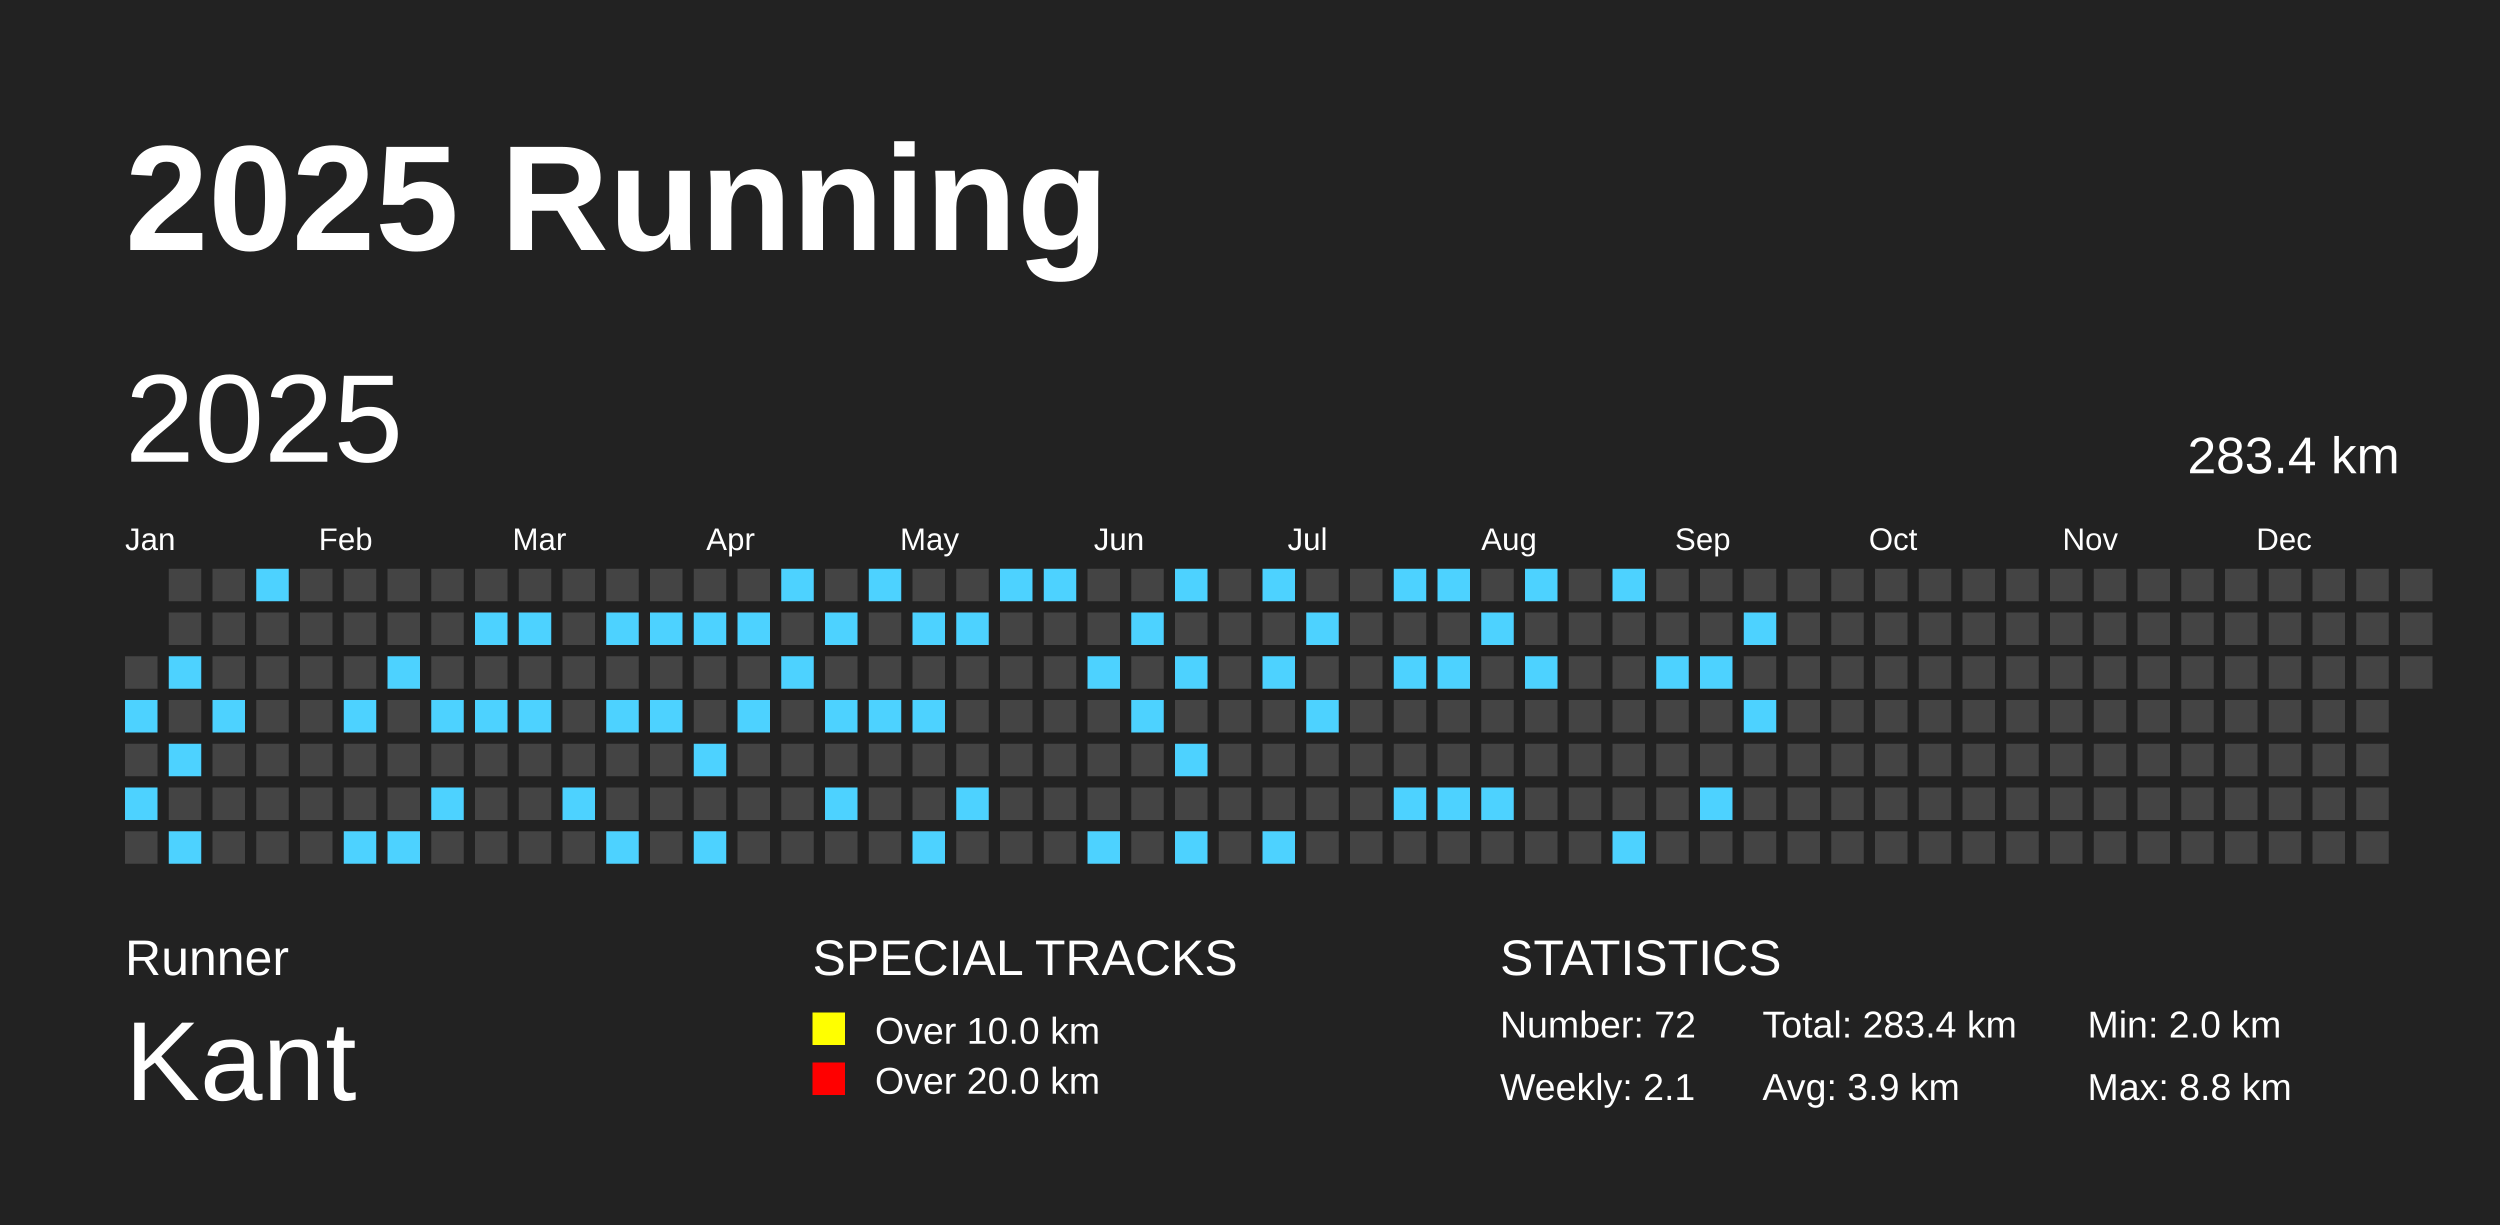
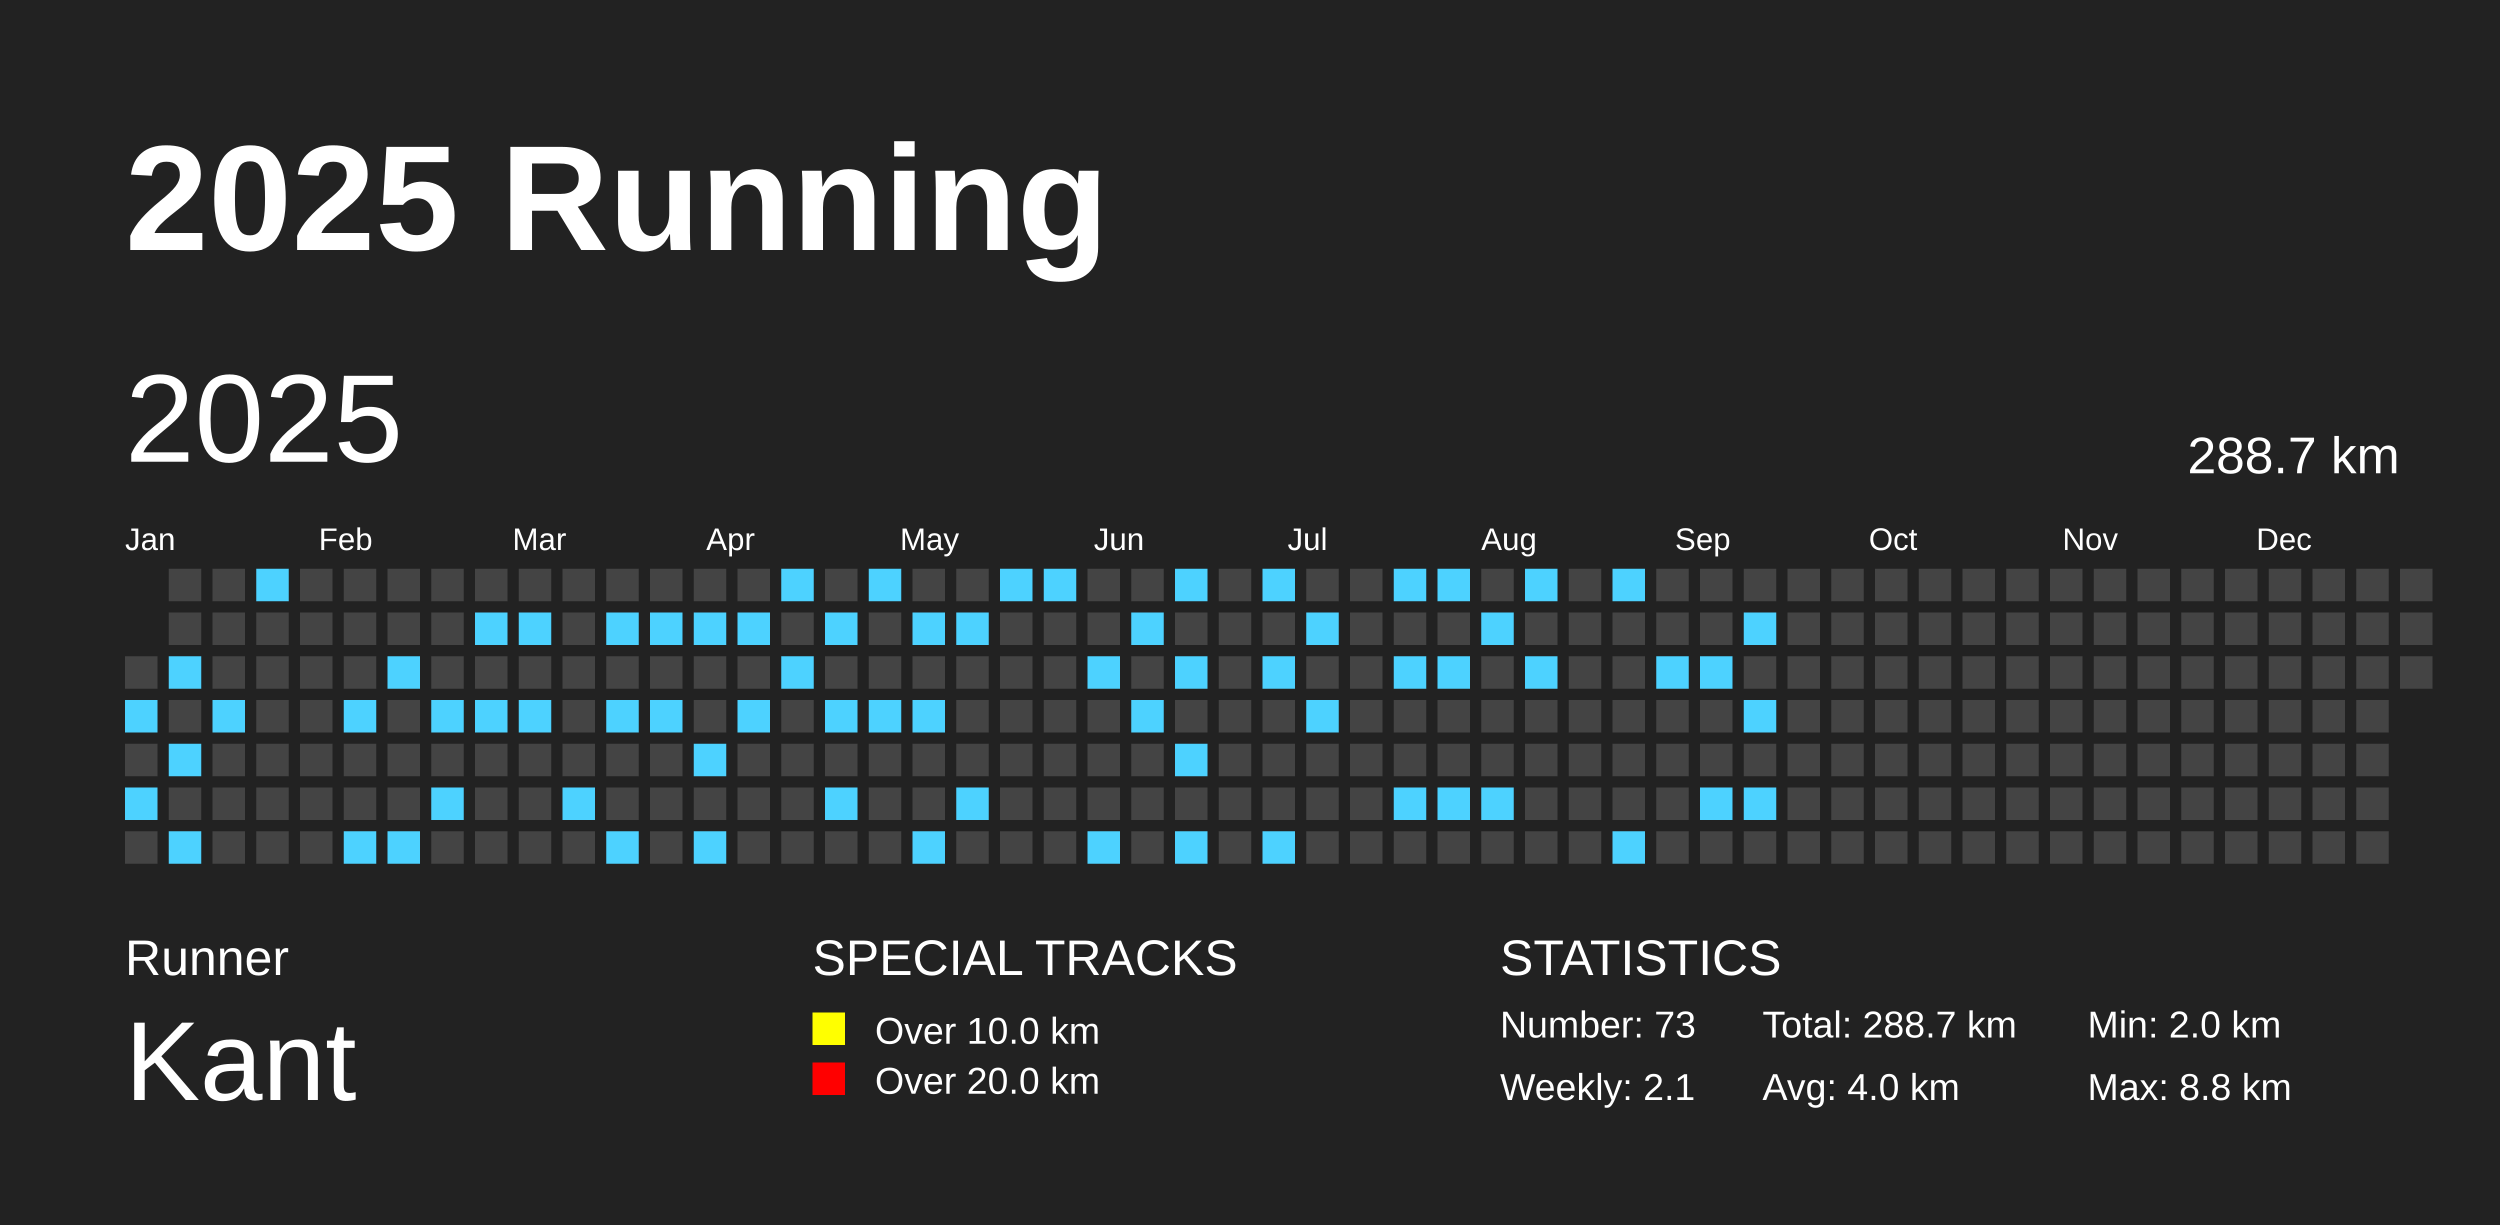
<svg xmlns="http://www.w3.org/2000/svg" baseProfile="full" height="98mm" version="1.1" viewBox="0,0,200,98" width="200mm">
  <defs />
  <rect fill="#222222" height="98" width="200" x="0" y="0" />
  <text fill="#FFFFFF" style="font-size:12px; font-family:Arial; font-weight:bold;" x="10" y="20">2025 Running</text>
  <text fill="#FFFFFF" style="font-size:4px; font-family:Arial" x="10" y="78">Runner</text>
  <text fill="#FFFFFF" style="font-size:9px; font-family:Arial" x="10" y="88">Kant</text>
  <text fill="#FFFFFF" style="font-size:4px; font-family:Arial" x="65" y="78">SPECIAL TRACKS</text>
  <rect fill="yellow" height="2.6" width="2.6" x="65" y="81" />
  <text fill="#FFFFFF" style="font-size:3px; font-family:Arial" x="70" y="83.5">Over 10.0 km</text>
  <rect fill="red" height="2.6" width="2.6" x="65" y="85" />
  <text fill="#FFFFFF" style="font-size:3px; font-family:Arial" x="70" y="87.5">Over 20.0 km</text>
  <text fill="#FFFFFF" style="font-size:4px; font-family:Arial" x="120" y="78">STATISTICS</text>
-   <text fill="#FFFFFF" style="font-size:3px; font-family:Arial" x="120" y="83">Number: 72</text>
+   <text fill="#FFFFFF" style="font-size:3px; font-family:Arial" x="120" y="83">Number: 73</text>
  <text fill="#FFFFFF" style="font-size:3px; font-family:Arial" x="120" y="88">Weekly: 2.1</text>
-   <text fill="#FFFFFF" style="font-size:3px; font-family:Arial" x="141" y="83">Total: 283.4 km</text>
-   <text fill="#FFFFFF" style="font-size:3px; font-family:Arial" x="141" y="88">Avg: 3.9 km</text>
+   <text fill="#FFFFFF" style="font-size:3px; font-family:Arial" x="141" y="83">Total: 288.7 km</text>
+   <text fill="#FFFFFF" style="font-size:3px; font-family:Arial" x="141" y="88">Avg: 4.0 km</text>
  <text fill="#FFFFFF" style="font-size:3px; font-family:Arial" x="167" y="83">Min: 2.0 km</text>
  <text fill="#FFFFFF" style="font-size:3px; font-family:Arial" x="167" y="88">Max: 8.8 km</text>
  <text dominant-baseline="hanging" fill="#FFFFFF" style="font-size:10.0px; font-family:Arial;" x="10" y="30">2025</text>
-   <text dominant-baseline="hanging" fill="#FFFFFF" style="font-size:4.125px; font-family:Arial;" x="175" y="35">283.4 km</text>
+   <text dominant-baseline="hanging" fill="#FFFFFF" style="font-size:4.125px; font-family:Arial;" x="175" y="35">288.7 km</text>
  <text fill="#FFFFFF" style="font-size:2.5px; font-family:Arial" x="10.0" y="44">Jan</text>
  <text fill="#FFFFFF" style="font-size:2.5px; font-family:Arial" x="25.5" y="44">Feb</text>
  <text fill="#FFFFFF" style="font-size:2.5px; font-family:Arial" x="41.0" y="44">Mar</text>
  <text fill="#FFFFFF" style="font-size:2.5px; font-family:Arial" x="56.5" y="44">Apr</text>
  <text fill="#FFFFFF" style="font-size:2.5px; font-family:Arial" x="72.0" y="44">May</text>
  <text fill="#FFFFFF" style="font-size:2.5px; font-family:Arial" x="87.5" y="44">Jun</text>
  <text fill="#FFFFFF" style="font-size:2.5px; font-family:Arial" x="103.0" y="44">Jul</text>
  <text fill="#FFFFFF" style="font-size:2.5px; font-family:Arial" x="118.5" y="44">Aug</text>
  <text fill="#FFFFFF" style="font-size:2.5px; font-family:Arial" x="134.0" y="44">Sep</text>
  <text fill="#FFFFFF" style="font-size:2.5px; font-family:Arial" x="149.5" y="44">Oct</text>
  <text fill="#FFFFFF" style="font-size:2.5px; font-family:Arial" x="165.0" y="44">Nov</text>
  <text fill="#FFFFFF" style="font-size:2.5px; font-family:Arial" x="180.5" y="44">Dec</text>
  <rect fill="#444444" height="2.6" width="2.6" x="10.0" y="52.5" />
  <rect fill="#4DD2FF" height="2.6" width="2.6" x="10.0" y="56.0" />
  <rect fill="#444444" height="2.6" width="2.6" x="10.0" y="59.5" />
  <rect fill="#4DD2FF" height="2.6" width="2.6" x="10.0" y="63.0" />
  <rect fill="#444444" height="2.6" width="2.6" x="10.0" y="66.5" />
  <rect fill="#444444" height="2.6" width="2.6" x="13.5" y="45.5" />
  <rect fill="#444444" height="2.6" width="2.6" x="13.5" y="49.0" />
  <rect fill="#4DD2FF" height="2.6" width="2.6" x="13.5" y="52.5" />
  <rect fill="#444444" height="2.6" width="2.6" x="13.5" y="56.0" />
  <rect fill="#4DD2FF" height="2.6" width="2.6" x="13.5" y="59.5" />
  <rect fill="#444444" height="2.6" width="2.6" x="13.5" y="63.0" />
  <rect fill="#4DD2FF" height="2.6" width="2.6" x="13.5" y="66.5" />
  <rect fill="#444444" height="2.6" width="2.6" x="17.0" y="45.5" />
  <rect fill="#444444" height="2.6" width="2.6" x="17.0" y="49.0" />
  <rect fill="#444444" height="2.6" width="2.6" x="17.0" y="52.5" />
  <rect fill="#4DD2FF" height="2.6" width="2.6" x="17.0" y="56.0" />
  <rect fill="#444444" height="2.6" width="2.6" x="17.0" y="59.5" />
  <rect fill="#444444" height="2.6" width="2.6" x="17.0" y="63.0" />
  <rect fill="#444444" height="2.6" width="2.6" x="17.0" y="66.5" />
  <rect fill="#4DD2FF" height="2.6" width="2.6" x="20.5" y="45.5" />
  <rect fill="#444444" height="2.6" width="2.6" x="20.5" y="49.0" />
  <rect fill="#444444" height="2.6" width="2.6" x="20.5" y="52.5" />
  <rect fill="#444444" height="2.6" width="2.6" x="20.5" y="56.0" />
  <rect fill="#444444" height="2.6" width="2.6" x="20.5" y="59.5" />
  <rect fill="#444444" height="2.6" width="2.6" x="20.5" y="63.0" />
  <rect fill="#444444" height="2.6" width="2.6" x="20.5" y="66.5" />
  <rect fill="#444444" height="2.6" width="2.6" x="24.0" y="45.5" />
  <rect fill="#444444" height="2.6" width="2.6" x="24.0" y="49.0" />
  <rect fill="#444444" height="2.6" width="2.6" x="24.0" y="52.5" />
  <rect fill="#444444" height="2.6" width="2.6" x="24.0" y="56.0" />
  <rect fill="#444444" height="2.6" width="2.6" x="24.0" y="59.5" />
  <rect fill="#444444" height="2.6" width="2.6" x="24.0" y="63.0" />
  <rect fill="#444444" height="2.6" width="2.6" x="24.0" y="66.5" />
  <rect fill="#444444" height="2.6" width="2.6" x="27.5" y="45.5" />
  <rect fill="#444444" height="2.6" width="2.6" x="27.5" y="49.0" />
  <rect fill="#444444" height="2.6" width="2.6" x="27.5" y="52.5" />
  <rect fill="#4DD2FF" height="2.6" width="2.6" x="27.5" y="56.0" />
  <rect fill="#444444" height="2.6" width="2.6" x="27.5" y="59.5" />
  <rect fill="#444444" height="2.6" width="2.6" x="27.5" y="63.0" />
  <rect fill="#4DD2FF" height="2.6" width="2.6" x="27.5" y="66.5" />
  <rect fill="#444444" height="2.6" width="2.6" x="31.0" y="45.5" />
  <rect fill="#444444" height="2.6" width="2.6" x="31.0" y="49.0" />
  <rect fill="#4DD2FF" height="2.6" width="2.6" x="31.0" y="52.5" />
  <rect fill="#444444" height="2.6" width="2.6" x="31.0" y="56.0" />
  <rect fill="#444444" height="2.6" width="2.6" x="31.0" y="59.5" />
  <rect fill="#444444" height="2.6" width="2.6" x="31.0" y="63.0" />
  <rect fill="#4DD2FF" height="2.6" width="2.6" x="31.0" y="66.5" />
  <rect fill="#444444" height="2.6" width="2.6" x="34.5" y="45.5" />
  <rect fill="#444444" height="2.6" width="2.6" x="34.5" y="49.0" />
  <rect fill="#444444" height="2.6" width="2.6" x="34.5" y="52.5" />
  <rect fill="#4DD2FF" height="2.6" width="2.6" x="34.5" y="56.0" />
  <rect fill="#444444" height="2.6" width="2.6" x="34.5" y="59.5" />
  <rect fill="#4DD2FF" height="2.6" width="2.6" x="34.5" y="63.0" />
  <rect fill="#444444" height="2.6" width="2.6" x="34.5" y="66.5" />
  <rect fill="#444444" height="2.6" width="2.6" x="38.0" y="45.5" />
  <rect fill="#4DD2FF" height="2.6" width="2.6" x="38.0" y="49.0" />
  <rect fill="#444444" height="2.6" width="2.6" x="38.0" y="52.5" />
  <rect fill="#4DD2FF" height="2.6" width="2.6" x="38.0" y="56.0" />
  <rect fill="#444444" height="2.6" width="2.6" x="38.0" y="59.5" />
  <rect fill="#444444" height="2.6" width="2.6" x="38.0" y="63.0" />
  <rect fill="#444444" height="2.6" width="2.6" x="38.0" y="66.5" />
  <rect fill="#444444" height="2.6" width="2.6" x="41.5" y="45.5" />
  <rect fill="#4DD2FF" height="2.6" width="2.6" x="41.5" y="49.0" />
  <rect fill="#444444" height="2.6" width="2.6" x="41.5" y="52.5" />
  <rect fill="#4DD2FF" height="2.6" width="2.6" x="41.5" y="56.0" />
  <rect fill="#444444" height="2.6" width="2.6" x="41.5" y="59.5" />
  <rect fill="#444444" height="2.6" width="2.6" x="41.5" y="63.0" />
  <rect fill="#444444" height="2.6" width="2.6" x="41.5" y="66.5" />
  <rect fill="#444444" height="2.6" width="2.6" x="45.0" y="45.5" />
  <rect fill="#444444" height="2.6" width="2.6" x="45.0" y="49.0" />
  <rect fill="#444444" height="2.6" width="2.6" x="45.0" y="52.5" />
  <rect fill="#444444" height="2.6" width="2.6" x="45.0" y="56.0" />
  <rect fill="#444444" height="2.6" width="2.6" x="45.0" y="59.5" />
  <rect fill="#4DD2FF" height="2.6" width="2.6" x="45.0" y="63.0" />
  <rect fill="#444444" height="2.6" width="2.6" x="45.0" y="66.5" />
  <rect fill="#444444" height="2.6" width="2.6" x="48.5" y="45.5" />
  <rect fill="#4DD2FF" height="2.6" width="2.6" x="48.5" y="49.0" />
  <rect fill="#444444" height="2.6" width="2.6" x="48.5" y="52.5" />
  <rect fill="#4DD2FF" height="2.6" width="2.6" x="48.5" y="56.0" />
  <rect fill="#444444" height="2.6" width="2.6" x="48.5" y="59.5" />
  <rect fill="#444444" height="2.6" width="2.6" x="48.5" y="63.0" />
  <rect fill="#4DD2FF" height="2.6" width="2.6" x="48.5" y="66.5" />
  <rect fill="#444444" height="2.6" width="2.6" x="52.0" y="45.5" />
  <rect fill="#4DD2FF" height="2.6" width="2.6" x="52.0" y="49.0" />
  <rect fill="#444444" height="2.6" width="2.6" x="52.0" y="52.5" />
  <rect fill="#4DD2FF" height="2.6" width="2.6" x="52.0" y="56.0" />
  <rect fill="#444444" height="2.6" width="2.6" x="52.0" y="59.5" />
  <rect fill="#444444" height="2.6" width="2.6" x="52.0" y="63.0" />
  <rect fill="#444444" height="2.6" width="2.6" x="52.0" y="66.5" />
  <rect fill="#444444" height="2.6" width="2.6" x="55.5" y="45.5" />
  <rect fill="#4DD2FF" height="2.6" width="2.6" x="55.5" y="49.0" />
  <rect fill="#444444" height="2.6" width="2.6" x="55.5" y="52.5" />
  <rect fill="#444444" height="2.6" width="2.6" x="55.5" y="56.0" />
  <rect fill="#4DD2FF" height="2.6" width="2.6" x="55.5" y="59.5" />
  <rect fill="#444444" height="2.6" width="2.6" x="55.5" y="63.0" />
  <rect fill="#4DD2FF" height="2.6" width="2.6" x="55.5" y="66.5" />
  <rect fill="#444444" height="2.6" width="2.6" x="59.0" y="45.5" />
  <rect fill="#4DD2FF" height="2.6" width="2.6" x="59.0" y="49.0" />
  <rect fill="#444444" height="2.6" width="2.6" x="59.0" y="52.5" />
  <rect fill="#4DD2FF" height="2.6" width="2.6" x="59.0" y="56.0" />
  <rect fill="#444444" height="2.6" width="2.6" x="59.0" y="59.5" />
  <rect fill="#444444" height="2.6" width="2.6" x="59.0" y="63.0" />
  <rect fill="#444444" height="2.6" width="2.6" x="59.0" y="66.5" />
  <rect fill="#4DD2FF" height="2.6" width="2.6" x="62.5" y="45.5" />
  <rect fill="#444444" height="2.6" width="2.6" x="62.5" y="49.0" />
  <rect fill="#4DD2FF" height="2.6" width="2.6" x="62.5" y="52.5" />
  <rect fill="#444444" height="2.6" width="2.6" x="62.5" y="56.0" />
  <rect fill="#444444" height="2.6" width="2.6" x="62.5" y="59.5" />
  <rect fill="#444444" height="2.6" width="2.6" x="62.5" y="63.0" />
  <rect fill="#444444" height="2.6" width="2.6" x="62.5" y="66.5" />
  <rect fill="#444444" height="2.6" width="2.6" x="66.0" y="45.5" />
  <rect fill="#4DD2FF" height="2.6" width="2.6" x="66.0" y="49.0" />
  <rect fill="#444444" height="2.6" width="2.6" x="66.0" y="52.5" />
  <rect fill="#4DD2FF" height="2.6" width="2.6" x="66.0" y="56.0" />
  <rect fill="#444444" height="2.6" width="2.6" x="66.0" y="59.5" />
  <rect fill="#4DD2FF" height="2.6" width="2.6" x="66.0" y="63.0" />
  <rect fill="#444444" height="2.6" width="2.6" x="66.0" y="66.5" />
  <rect fill="#4DD2FF" height="2.6" width="2.6" x="69.5" y="45.5" />
  <rect fill="#444444" height="2.6" width="2.6" x="69.5" y="49.0" />
  <rect fill="#444444" height="2.6" width="2.6" x="69.5" y="52.5" />
  <rect fill="#4DD2FF" height="2.6" width="2.6" x="69.5" y="56.0" />
  <rect fill="#444444" height="2.6" width="2.6" x="69.5" y="59.5" />
  <rect fill="#444444" height="2.6" width="2.6" x="69.5" y="63.0" />
  <rect fill="#444444" height="2.6" width="2.6" x="69.5" y="66.5" />
  <rect fill="#444444" height="2.6" width="2.6" x="73.0" y="45.5" />
  <rect fill="#4DD2FF" height="2.6" width="2.6" x="73.0" y="49.0" />
  <rect fill="#444444" height="2.6" width="2.6" x="73.0" y="52.5" />
  <rect fill="#4DD2FF" height="2.6" width="2.6" x="73.0" y="56.0" />
  <rect fill="#444444" height="2.6" width="2.6" x="73.0" y="59.5" />
  <rect fill="#444444" height="2.6" width="2.6" x="73.0" y="63.0" />
  <rect fill="#4DD2FF" height="2.6" width="2.6" x="73.0" y="66.5" />
  <rect fill="#444444" height="2.6" width="2.6" x="76.5" y="45.5" />
  <rect fill="#4DD2FF" height="2.6" width="2.6" x="76.5" y="49.0" />
  <rect fill="#444444" height="2.6" width="2.6" x="76.5" y="52.5" />
  <rect fill="#444444" height="2.6" width="2.6" x="76.5" y="56.0" />
  <rect fill="#444444" height="2.6" width="2.6" x="76.5" y="59.5" />
  <rect fill="#4DD2FF" height="2.6" width="2.6" x="76.5" y="63.0" />
  <rect fill="#444444" height="2.6" width="2.6" x="76.5" y="66.5" />
  <rect fill="#4DD2FF" height="2.6" width="2.6" x="80.0" y="45.5" />
  <rect fill="#444444" height="2.6" width="2.6" x="80.0" y="49.0" />
  <rect fill="#444444" height="2.6" width="2.6" x="80.0" y="52.5" />
  <rect fill="#444444" height="2.6" width="2.6" x="80.0" y="56.0" />
  <rect fill="#444444" height="2.6" width="2.6" x="80.0" y="59.5" />
  <rect fill="#444444" height="2.6" width="2.6" x="80.0" y="63.0" />
  <rect fill="#444444" height="2.6" width="2.6" x="80.0" y="66.5" />
  <rect fill="#4DD2FF" height="2.6" width="2.6" x="83.5" y="45.5" />
  <rect fill="#444444" height="2.6" width="2.6" x="83.5" y="49.0" />
  <rect fill="#444444" height="2.6" width="2.6" x="83.5" y="52.5" />
  <rect fill="#444444" height="2.6" width="2.6" x="83.5" y="56.0" />
  <rect fill="#444444" height="2.6" width="2.6" x="83.5" y="59.5" />
  <rect fill="#444444" height="2.6" width="2.6" x="83.5" y="63.0" />
  <rect fill="#444444" height="2.6" width="2.6" x="83.5" y="66.5" />
  <rect fill="#444444" height="2.6" width="2.6" x="87.0" y="45.5" />
  <rect fill="#444444" height="2.6" width="2.6" x="87.0" y="49.0" />
  <rect fill="#4DD2FF" height="2.6" width="2.6" x="87.0" y="52.5" />
  <rect fill="#444444" height="2.6" width="2.6" x="87.0" y="56.0" />
  <rect fill="#444444" height="2.6" width="2.6" x="87.0" y="59.5" />
  <rect fill="#444444" height="2.6" width="2.6" x="87.0" y="63.0" />
  <rect fill="#4DD2FF" height="2.6" width="2.6" x="87.0" y="66.5" />
  <rect fill="#444444" height="2.6" width="2.6" x="90.5" y="45.5" />
  <rect fill="#4DD2FF" height="2.6" width="2.6" x="90.5" y="49.0" />
  <rect fill="#444444" height="2.6" width="2.6" x="90.5" y="52.5" />
  <rect fill="#4DD2FF" height="2.6" width="2.6" x="90.5" y="56.0" />
  <rect fill="#444444" height="2.6" width="2.6" x="90.5" y="59.5" />
  <rect fill="#444444" height="2.6" width="2.6" x="90.5" y="63.0" />
  <rect fill="#444444" height="2.6" width="2.6" x="90.5" y="66.5" />
  <rect fill="#4DD2FF" height="2.6" width="2.6" x="94.0" y="45.5" />
  <rect fill="#444444" height="2.6" width="2.6" x="94.0" y="49.0" />
  <rect fill="#4DD2FF" height="2.6" width="2.6" x="94.0" y="52.5" />
  <rect fill="#444444" height="2.6" width="2.6" x="94.0" y="56.0" />
  <rect fill="#4DD2FF" height="2.6" width="2.6" x="94.0" y="59.5" />
  <rect fill="#444444" height="2.6" width="2.6" x="94.0" y="63.0" />
  <rect fill="#4DD2FF" height="2.6" width="2.6" x="94.0" y="66.5" />
  <rect fill="#444444" height="2.6" width="2.6" x="97.5" y="45.5" />
  <rect fill="#444444" height="2.6" width="2.6" x="97.5" y="49.0" />
  <rect fill="#444444" height="2.6" width="2.6" x="97.5" y="52.5" />
  <rect fill="#444444" height="2.6" width="2.6" x="97.5" y="56.0" />
  <rect fill="#444444" height="2.6" width="2.6" x="97.5" y="59.5" />
  <rect fill="#444444" height="2.6" width="2.6" x="97.5" y="63.0" />
  <rect fill="#444444" height="2.6" width="2.6" x="97.5" y="66.5" />
  <rect fill="#4DD2FF" height="2.6" width="2.6" x="101.0" y="45.5" />
  <rect fill="#444444" height="2.6" width="2.6" x="101.0" y="49.0" />
  <rect fill="#4DD2FF" height="2.6" width="2.6" x="101.0" y="52.5" />
  <rect fill="#444444" height="2.6" width="2.6" x="101.0" y="56.0" />
  <rect fill="#444444" height="2.6" width="2.6" x="101.0" y="59.5" />
  <rect fill="#444444" height="2.6" width="2.6" x="101.0" y="63.0" />
  <rect fill="#4DD2FF" height="2.6" width="2.6" x="101.0" y="66.5" />
  <rect fill="#444444" height="2.6" width="2.6" x="104.5" y="45.5" />
  <rect fill="#4DD2FF" height="2.6" width="2.6" x="104.5" y="49.0" />
  <rect fill="#444444" height="2.6" width="2.6" x="104.5" y="52.5" />
  <rect fill="#4DD2FF" height="2.6" width="2.6" x="104.5" y="56.0" />
  <rect fill="#444444" height="2.6" width="2.6" x="104.5" y="59.5" />
  <rect fill="#444444" height="2.6" width="2.6" x="104.5" y="63.0" />
  <rect fill="#444444" height="2.6" width="2.6" x="104.5" y="66.5" />
  <rect fill="#444444" height="2.6" width="2.6" x="108.0" y="45.5" />
  <rect fill="#444444" height="2.6" width="2.6" x="108.0" y="49.0" />
  <rect fill="#444444" height="2.6" width="2.6" x="108.0" y="52.5" />
  <rect fill="#444444" height="2.6" width="2.6" x="108.0" y="56.0" />
  <rect fill="#444444" height="2.6" width="2.6" x="108.0" y="59.5" />
  <rect fill="#444444" height="2.6" width="2.6" x="108.0" y="63.0" />
  <rect fill="#444444" height="2.6" width="2.6" x="108.0" y="66.5" />
  <rect fill="#4DD2FF" height="2.6" width="2.6" x="111.5" y="45.5" />
  <rect fill="#444444" height="2.6" width="2.6" x="111.5" y="49.0" />
  <rect fill="#4DD2FF" height="2.6" width="2.6" x="111.5" y="52.5" />
  <rect fill="#444444" height="2.6" width="2.6" x="111.5" y="56.0" />
  <rect fill="#444444" height="2.6" width="2.6" x="111.5" y="59.5" />
  <rect fill="#4DD2FF" height="2.6" width="2.6" x="111.5" y="63.0" />
  <rect fill="#444444" height="2.6" width="2.6" x="111.5" y="66.5" />
  <rect fill="#4DD2FF" height="2.6" width="2.6" x="115.0" y="45.5" />
  <rect fill="#444444" height="2.6" width="2.6" x="115.0" y="49.0" />
  <rect fill="#4DD2FF" height="2.6" width="2.6" x="115.0" y="52.5" />
  <rect fill="#444444" height="2.6" width="2.6" x="115.0" y="56.0" />
  <rect fill="#444444" height="2.6" width="2.6" x="115.0" y="59.5" />
  <rect fill="#4DD2FF" height="2.6" width="2.6" x="115.0" y="63.0" />
  <rect fill="#444444" height="2.6" width="2.6" x="115.0" y="66.5" />
  <rect fill="#444444" height="2.6" width="2.6" x="118.5" y="45.5" />
  <rect fill="#4DD2FF" height="2.6" width="2.6" x="118.5" y="49.0" />
  <rect fill="#444444" height="2.6" width="2.6" x="118.5" y="52.5" />
  <rect fill="#444444" height="2.6" width="2.6" x="118.5" y="56.0" />
  <rect fill="#444444" height="2.6" width="2.6" x="118.5" y="59.5" />
  <rect fill="#4DD2FF" height="2.6" width="2.6" x="118.5" y="63.0" />
  <rect fill="#444444" height="2.6" width="2.6" x="118.5" y="66.5" />
  <rect fill="#4DD2FF" height="2.6" width="2.6" x="122.0" y="45.5" />
  <rect fill="#444444" height="2.6" width="2.6" x="122.0" y="49.0" />
  <rect fill="#4DD2FF" height="2.6" width="2.6" x="122.0" y="52.5" />
  <rect fill="#444444" height="2.6" width="2.6" x="122.0" y="56.0" />
  <rect fill="#444444" height="2.6" width="2.6" x="122.0" y="59.5" />
  <rect fill="#444444" height="2.6" width="2.6" x="122.0" y="63.0" />
  <rect fill="#444444" height="2.6" width="2.6" x="122.0" y="66.5" />
  <rect fill="#444444" height="2.6" width="2.6" x="125.5" y="45.5" />
  <rect fill="#444444" height="2.6" width="2.6" x="125.5" y="49.0" />
  <rect fill="#444444" height="2.6" width="2.6" x="125.5" y="52.5" />
  <rect fill="#444444" height="2.6" width="2.6" x="125.5" y="56.0" />
  <rect fill="#444444" height="2.6" width="2.6" x="125.5" y="59.5" />
  <rect fill="#444444" height="2.6" width="2.6" x="125.5" y="63.0" />
  <rect fill="#444444" height="2.6" width="2.6" x="125.5" y="66.5" />
  <rect fill="#4DD2FF" height="2.6" width="2.6" x="129.0" y="45.5" />
  <rect fill="#444444" height="2.6" width="2.6" x="129.0" y="49.0" />
  <rect fill="#444444" height="2.6" width="2.6" x="129.0" y="52.5" />
  <rect fill="#444444" height="2.6" width="2.6" x="129.0" y="56.0" />
  <rect fill="#444444" height="2.6" width="2.6" x="129.0" y="59.5" />
  <rect fill="#444444" height="2.6" width="2.6" x="129.0" y="63.0" />
  <rect fill="#4DD2FF" height="2.6" width="2.6" x="129.0" y="66.5" />
  <rect fill="#444444" height="2.6" width="2.6" x="132.5" y="45.5" />
  <rect fill="#444444" height="2.6" width="2.6" x="132.5" y="49.0" />
  <rect fill="#4DD2FF" height="2.6" width="2.6" x="132.5" y="52.5" />
  <rect fill="#444444" height="2.6" width="2.6" x="132.5" y="56.0" />
  <rect fill="#444444" height="2.6" width="2.6" x="132.5" y="59.5" />
  <rect fill="#444444" height="2.6" width="2.6" x="132.5" y="63.0" />
  <rect fill="#444444" height="2.6" width="2.6" x="132.5" y="66.5" />
  <rect fill="#444444" height="2.6" width="2.6" x="136.0" y="45.5" />
  <rect fill="#444444" height="2.6" width="2.6" x="136.0" y="49.0" />
  <rect fill="#4DD2FF" height="2.6" width="2.6" x="136.0" y="52.5" />
  <rect fill="#444444" height="2.6" width="2.6" x="136.0" y="56.0" />
  <rect fill="#444444" height="2.6" width="2.6" x="136.0" y="59.5" />
  <rect fill="#4DD2FF" height="2.6" width="2.6" x="136.0" y="63.0" />
  <rect fill="#444444" height="2.6" width="2.6" x="136.0" y="66.5" />
  <rect fill="#444444" height="2.6" width="2.6" x="139.5" y="45.5" />
  <rect fill="#4DD2FF" height="2.6" width="2.6" x="139.5" y="49.0" />
  <rect fill="#444444" height="2.6" width="2.6" x="139.5" y="52.5" />
  <rect fill="#4DD2FF" height="2.6" width="2.6" x="139.5" y="56.0" />
  <rect fill="#444444" height="2.6" width="2.6" x="139.5" y="59.5" />
-   <rect fill="#444444" height="2.6" width="2.6" x="139.5" y="63.0" />
+   <rect fill="#4DD2FF" height="2.6" width="2.6" x="139.5" y="63.0" />
  <rect fill="#444444" height="2.6" width="2.6" x="139.5" y="66.5" />
  <rect fill="#444444" height="2.6" width="2.6" x="143.0" y="45.5" />
  <rect fill="#444444" height="2.6" width="2.6" x="143.0" y="49.0" />
  <rect fill="#444444" height="2.6" width="2.6" x="143.0" y="52.5" />
  <rect fill="#444444" height="2.6" width="2.6" x="143.0" y="56.0" />
  <rect fill="#444444" height="2.6" width="2.6" x="143.0" y="59.5" />
  <rect fill="#444444" height="2.6" width="2.6" x="143.0" y="63.0" />
  <rect fill="#444444" height="2.6" width="2.6" x="143.0" y="66.5" />
  <rect fill="#444444" height="2.6" width="2.6" x="146.5" y="45.5" />
  <rect fill="#444444" height="2.6" width="2.6" x="146.5" y="49.0" />
  <rect fill="#444444" height="2.6" width="2.6" x="146.5" y="52.5" />
  <rect fill="#444444" height="2.6" width="2.6" x="146.5" y="56.0" />
  <rect fill="#444444" height="2.6" width="2.6" x="146.5" y="59.5" />
  <rect fill="#444444" height="2.6" width="2.6" x="146.5" y="63.0" />
  <rect fill="#444444" height="2.6" width="2.6" x="146.5" y="66.5" />
  <rect fill="#444444" height="2.6" width="2.6" x="150.0" y="45.5" />
  <rect fill="#444444" height="2.6" width="2.6" x="150.0" y="49.0" />
  <rect fill="#444444" height="2.6" width="2.6" x="150.0" y="52.5" />
  <rect fill="#444444" height="2.6" width="2.6" x="150.0" y="56.0" />
  <rect fill="#444444" height="2.6" width="2.6" x="150.0" y="59.5" />
  <rect fill="#444444" height="2.6" width="2.6" x="150.0" y="63.0" />
  <rect fill="#444444" height="2.6" width="2.6" x="150.0" y="66.5" />
  <rect fill="#444444" height="2.6" width="2.6" x="153.5" y="45.5" />
  <rect fill="#444444" height="2.6" width="2.6" x="153.5" y="49.0" />
  <rect fill="#444444" height="2.6" width="2.6" x="153.5" y="52.5" />
  <rect fill="#444444" height="2.6" width="2.6" x="153.5" y="56.0" />
  <rect fill="#444444" height="2.6" width="2.6" x="153.5" y="59.5" />
  <rect fill="#444444" height="2.6" width="2.6" x="153.5" y="63.0" />
  <rect fill="#444444" height="2.6" width="2.6" x="153.5" y="66.5" />
  <rect fill="#444444" height="2.6" width="2.6" x="157.0" y="45.5" />
  <rect fill="#444444" height="2.6" width="2.6" x="157.0" y="49.0" />
  <rect fill="#444444" height="2.6" width="2.6" x="157.0" y="52.5" />
  <rect fill="#444444" height="2.6" width="2.6" x="157.0" y="56.0" />
  <rect fill="#444444" height="2.6" width="2.6" x="157.0" y="59.5" />
  <rect fill="#444444" height="2.6" width="2.6" x="157.0" y="63.0" />
  <rect fill="#444444" height="2.6" width="2.6" x="157.0" y="66.5" />
  <rect fill="#444444" height="2.6" width="2.6" x="160.5" y="45.5" />
  <rect fill="#444444" height="2.6" width="2.6" x="160.5" y="49.0" />
  <rect fill="#444444" height="2.6" width="2.6" x="160.5" y="52.5" />
  <rect fill="#444444" height="2.6" width="2.6" x="160.5" y="56.0" />
  <rect fill="#444444" height="2.6" width="2.6" x="160.5" y="59.5" />
  <rect fill="#444444" height="2.6" width="2.6" x="160.5" y="63.0" />
  <rect fill="#444444" height="2.6" width="2.6" x="160.5" y="66.5" />
  <rect fill="#444444" height="2.6" width="2.6" x="164.0" y="45.5" />
  <rect fill="#444444" height="2.6" width="2.6" x="164.0" y="49.0" />
  <rect fill="#444444" height="2.6" width="2.6" x="164.0" y="52.5" />
  <rect fill="#444444" height="2.6" width="2.6" x="164.0" y="56.0" />
  <rect fill="#444444" height="2.6" width="2.6" x="164.0" y="59.5" />
  <rect fill="#444444" height="2.6" width="2.6" x="164.0" y="63.0" />
  <rect fill="#444444" height="2.6" width="2.6" x="164.0" y="66.5" />
  <rect fill="#444444" height="2.6" width="2.6" x="167.5" y="45.5" />
  <rect fill="#444444" height="2.6" width="2.6" x="167.5" y="49.0" />
  <rect fill="#444444" height="2.6" width="2.6" x="167.5" y="52.5" />
  <rect fill="#444444" height="2.6" width="2.6" x="167.5" y="56.0" />
  <rect fill="#444444" height="2.6" width="2.6" x="167.5" y="59.5" />
  <rect fill="#444444" height="2.6" width="2.6" x="167.5" y="63.0" />
  <rect fill="#444444" height="2.6" width="2.6" x="167.5" y="66.5" />
  <rect fill="#444444" height="2.6" width="2.6" x="171.0" y="45.5" />
  <rect fill="#444444" height="2.6" width="2.6" x="171.0" y="49.0" />
  <rect fill="#444444" height="2.6" width="2.6" x="171.0" y="52.5" />
  <rect fill="#444444" height="2.6" width="2.6" x="171.0" y="56.0" />
  <rect fill="#444444" height="2.6" width="2.6" x="171.0" y="59.5" />
  <rect fill="#444444" height="2.6" width="2.6" x="171.0" y="63.0" />
  <rect fill="#444444" height="2.6" width="2.6" x="171.0" y="66.5" />
  <rect fill="#444444" height="2.6" width="2.6" x="174.5" y="45.5" />
  <rect fill="#444444" height="2.6" width="2.6" x="174.5" y="49.0" />
  <rect fill="#444444" height="2.6" width="2.6" x="174.5" y="52.5" />
  <rect fill="#444444" height="2.6" width="2.6" x="174.5" y="56.0" />
  <rect fill="#444444" height="2.6" width="2.6" x="174.5" y="59.5" />
  <rect fill="#444444" height="2.6" width="2.6" x="174.5" y="63.0" />
  <rect fill="#444444" height="2.6" width="2.6" x="174.5" y="66.5" />
  <rect fill="#444444" height="2.6" width="2.6" x="178.0" y="45.5" />
  <rect fill="#444444" height="2.6" width="2.6" x="178.0" y="49.0" />
  <rect fill="#444444" height="2.6" width="2.6" x="178.0" y="52.5" />
  <rect fill="#444444" height="2.6" width="2.6" x="178.0" y="56.0" />
  <rect fill="#444444" height="2.6" width="2.6" x="178.0" y="59.5" />
  <rect fill="#444444" height="2.6" width="2.6" x="178.0" y="63.0" />
  <rect fill="#444444" height="2.6" width="2.6" x="178.0" y="66.5" />
  <rect fill="#444444" height="2.6" width="2.6" x="181.5" y="45.5" />
  <rect fill="#444444" height="2.6" width="2.6" x="181.5" y="49.0" />
  <rect fill="#444444" height="2.6" width="2.6" x="181.5" y="52.5" />
  <rect fill="#444444" height="2.6" width="2.6" x="181.5" y="56.0" />
  <rect fill="#444444" height="2.6" width="2.6" x="181.5" y="59.5" />
  <rect fill="#444444" height="2.6" width="2.6" x="181.5" y="63.0" />
  <rect fill="#444444" height="2.6" width="2.6" x="181.5" y="66.5" />
  <rect fill="#444444" height="2.6" width="2.6" x="185.0" y="45.5" />
  <rect fill="#444444" height="2.6" width="2.6" x="185.0" y="49.0" />
  <rect fill="#444444" height="2.6" width="2.6" x="185.0" y="52.5" />
  <rect fill="#444444" height="2.6" width="2.6" x="185.0" y="56.0" />
  <rect fill="#444444" height="2.6" width="2.6" x="185.0" y="59.5" />
  <rect fill="#444444" height="2.6" width="2.6" x="185.0" y="63.0" />
  <rect fill="#444444" height="2.6" width="2.6" x="185.0" y="66.5" />
  <rect fill="#444444" height="2.6" width="2.6" x="188.5" y="45.5" />
  <rect fill="#444444" height="2.6" width="2.6" x="188.5" y="49.0" />
  <rect fill="#444444" height="2.6" width="2.6" x="188.5" y="52.5" />
  <rect fill="#444444" height="2.6" width="2.6" x="188.5" y="56.0" />
  <rect fill="#444444" height="2.6" width="2.6" x="188.5" y="59.5" />
  <rect fill="#444444" height="2.6" width="2.6" x="188.5" y="63.0" />
  <rect fill="#444444" height="2.6" width="2.6" x="188.5" y="66.5" />
  <rect fill="#444444" height="2.6" width="2.6" x="192.0" y="45.5" />
  <rect fill="#444444" height="2.6" width="2.6" x="192.0" y="49.0" />
  <rect fill="#444444" height="2.6" width="2.6" x="192.0" y="52.5" />
</svg>
